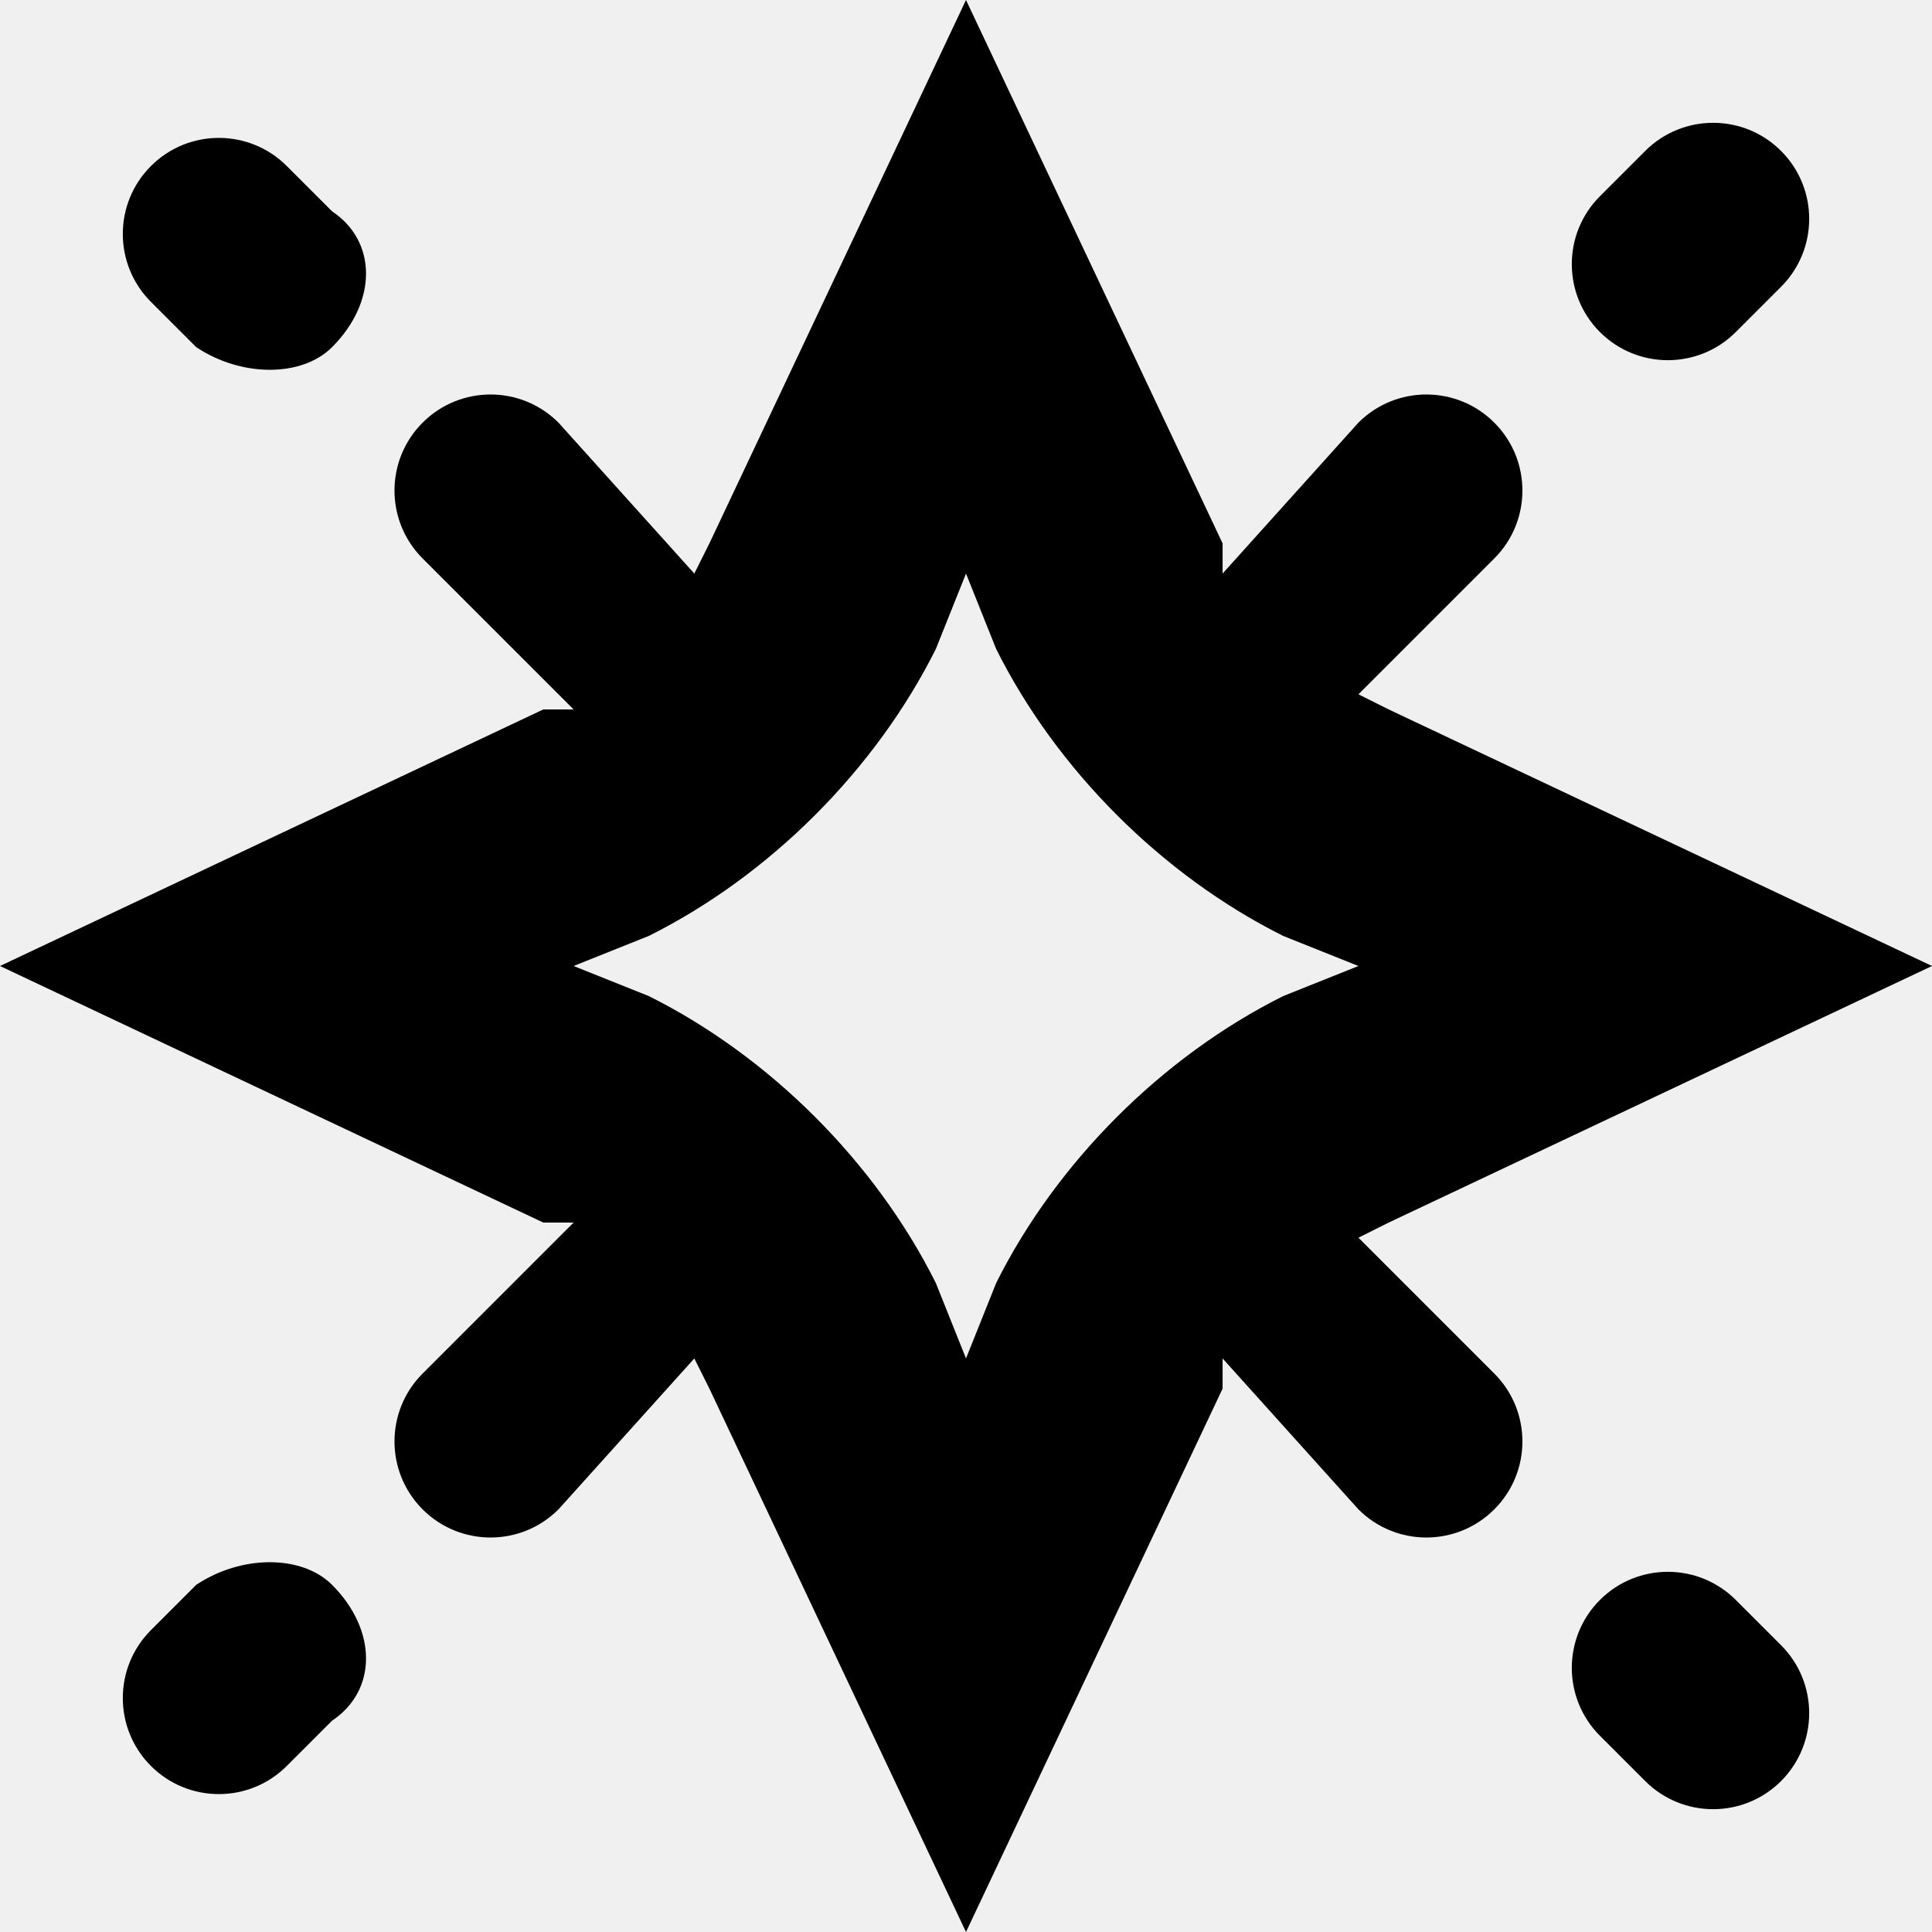
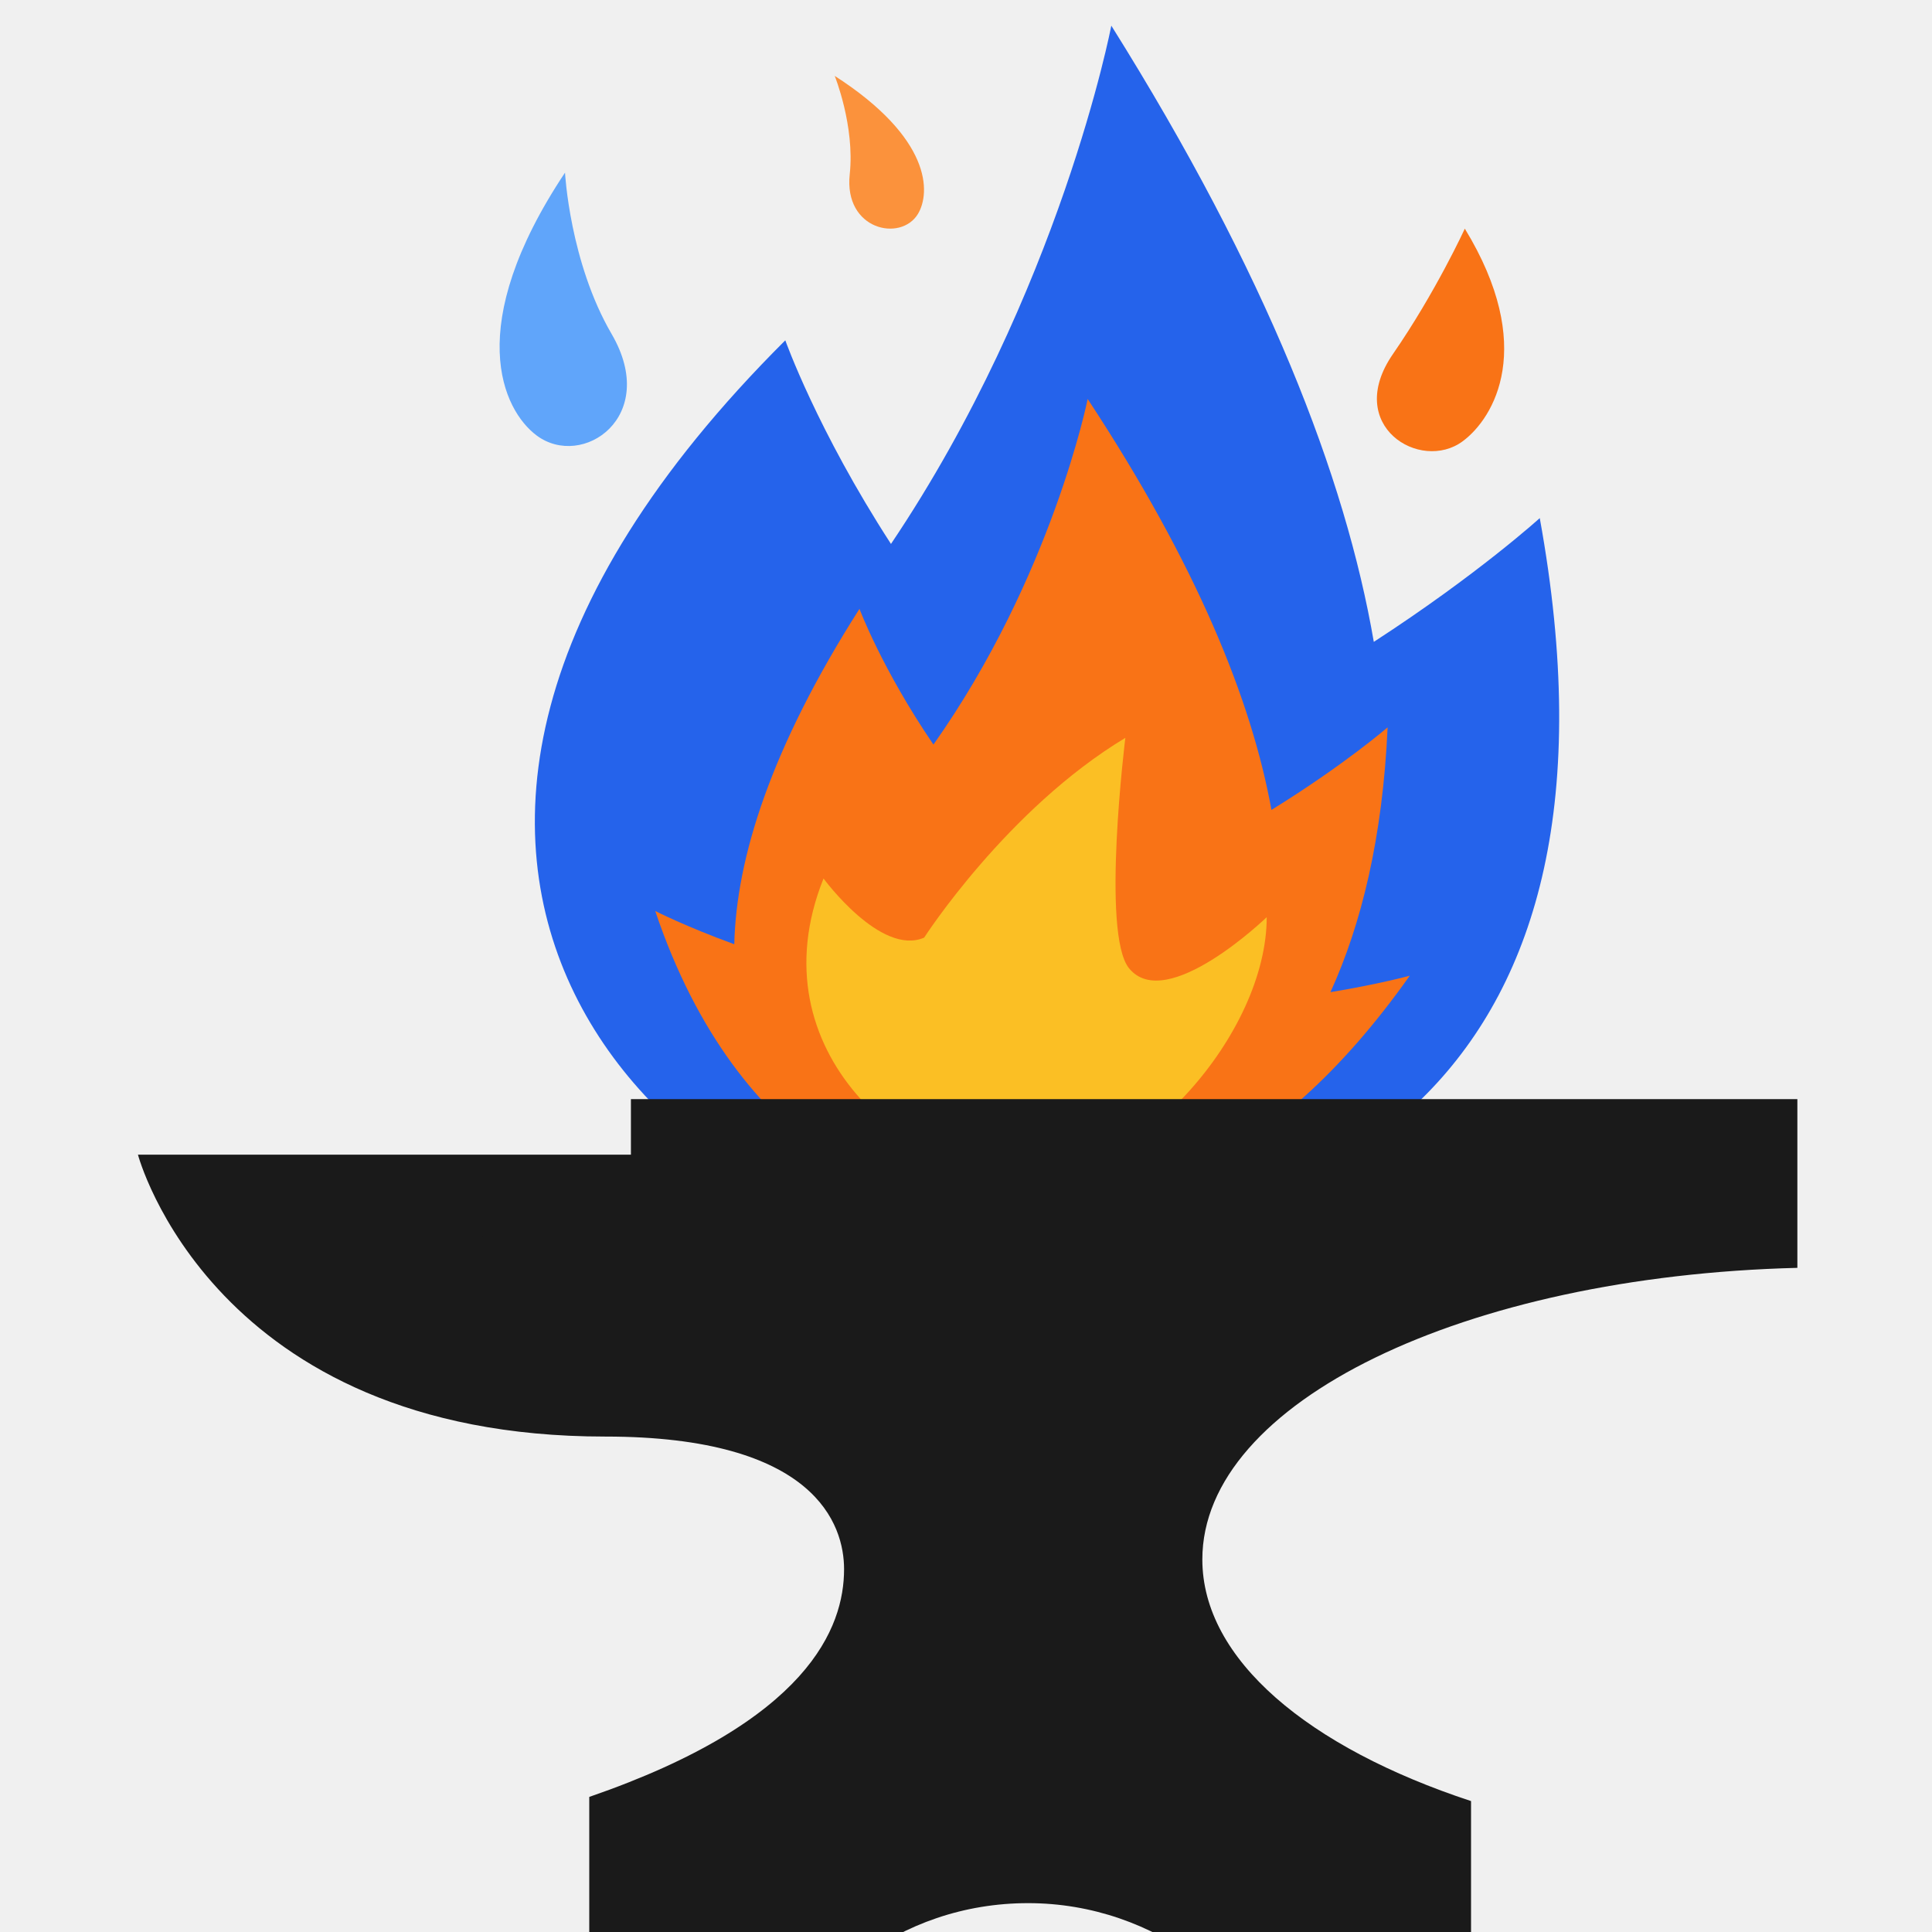
<svg xmlns="http://www.w3.org/2000/svg" viewBox="0 0 128 128">
-   <path fill-rule="evenodd" d="M81 36 64 0 47 36l-1 2-9-10a6 6 0 0 0-9 9l10 10h-2L0 64l36 17h2L28 91a6 6 0 1 0 9 9l9-10 1 2 17 36 17-36v-2l9 10a6 6 0 1 0 9-9l-9-9 2-1 36-17-36-17-2-1 9-9a6 6 0 1 0-9-9l-9 10v-2Zm-17 2-2 5c-4 8-11 15-19 19l-5 2 5 2c8 4 15 11 19 19l2 5 2-5c4-8 11-15 19-19l5-2-5-2c-8-4-15-11-19-19l-2-5Z" clip-rule="evenodd" />
-   <path d="M118 19a6 6 0 0 0-9-9l-3 3a6 6 0 1 0 9 9l3-3Zm-96 4c-2 2-6 2-9 0l-3-3a6 6 0 1 1 9-9l3 3c3 2 3 6 0 9Zm0 82c-2-2-6-2-9 0l-3 3a6 6 0 1 0 9 9l3-3c3-2 3-6 0-9Zm96 4a6 6 0 0 1-9 9l-3-3a6 6 0 1 1 9-9l3 3Z" />
-   <style>path{fill:#000}@media (prefers-color-scheme:dark){path{fill:#fff}}</style>
+   <g transform="translate(25, -1) scale(1.35)">
+     <path fill="#2563EB" d="M57.047 26.167s-3.049 2.77-8.145 6.074C47.512 24.159 43.656 14.182 36.02 2c0 0-2.497 13.067-10.813 25.435c-3.629-5.598-5.186-9.993-5.186-9.993C-6.145 43.521 15.545 62 29.167 62c17.484 0 32.87-8.361 27.88-35.833Z" />
+     <path fill="#F97316" d="M30.063 60.332c-3.81 0-12.314-2.656-16.425-14.883c0 0 1.477.756 3.879 1.631c.098-4.227 1.797-9.636 6.144-16.46c0 0 1.09 2.93 3.63 6.662c5.821-8.246 7.569-16.961 7.569-16.961c5.346 8.125 8.045 14.778 9.019 20.167c3.566-2.204 5.701-4.052 5.701-4.052c-.243 5.423-1.29 9.673-2.805 12.995c2.385-.391 3.892-.807 3.892-.807C43.8 58.322 36.87 60.332 30.063 60.332Z" />
+     <path fill="#FBBF24" d="M21.897 43.854s2.805 3.826 4.938 2.902c0 0 4.055-6.301 9.874-9.804c0 0-1.195 9.606.179 11.304c1.822 2.258 6.759-2.504 6.759-2.504c0 5.676-6.231 12.828-11.806 12.828c-5.535 0-13.382-6.156-9.944-14.726Z" />
+     <path fill="#F97316" d="M49.84 18.118c2.101-3.041 3.529-6.156 3.529-6.156c3.523 5.775 1.444 9.287-.104 10.434c-2.077 1.542-5.85-.763-3.425-4.278Z" />
+     <path fill="#60A5FA" d="M11.497 17.131C9.441 13.606 9.21 9.213 9.21 9.213C4.187 16.76 6.149 20.87 7.82 22.114c2.242 1.67 6.05-.91 3.677-4.983Z" />
+     <path fill="#FB923C" d="M23.183 9.291c.256-2.369-.737-4.826-.737-4.826c4.764 3.064 4.707 5.733 4.086 6.772c-.837 1.394-3.646.791-3.349-1.946Z" />
+   </g>
+   <g transform="translate(5, 42) scale(0.46)">
+     <path class="anvil" d="M248,91.3V67H80v8H9c0,0,10.7,40.6,67.3,40.6c30.3,0,34.4,12.7,34.4,19.1c0,8.4-5.1,21.9-36.7,32.8V191h38.7       c6.8-5.2,15.3-8.2,24.5-8.2s17.7,3.1,24.5,8.2H201c0,0,0-15.1,0-22.9c-23.4-7.7-38.7-20.4-38.7-34.8       C162.3,110.6,200.1,92.5,248,91.3z" />
+     <path class="anvil" d="M80,87c-52,0-52-4-52-4h52C80,83,80,85.4,80,87z" />
+     <path class="anvil" d="M88,79v-4h152v4H88z" />
+   </g>
+   <style>
+     .anvil{fill:#1a1a1a}
+     @media(prefers-color-scheme:dark){.anvil{fill:#e5e5e5}}
+   </style>
</svg>
